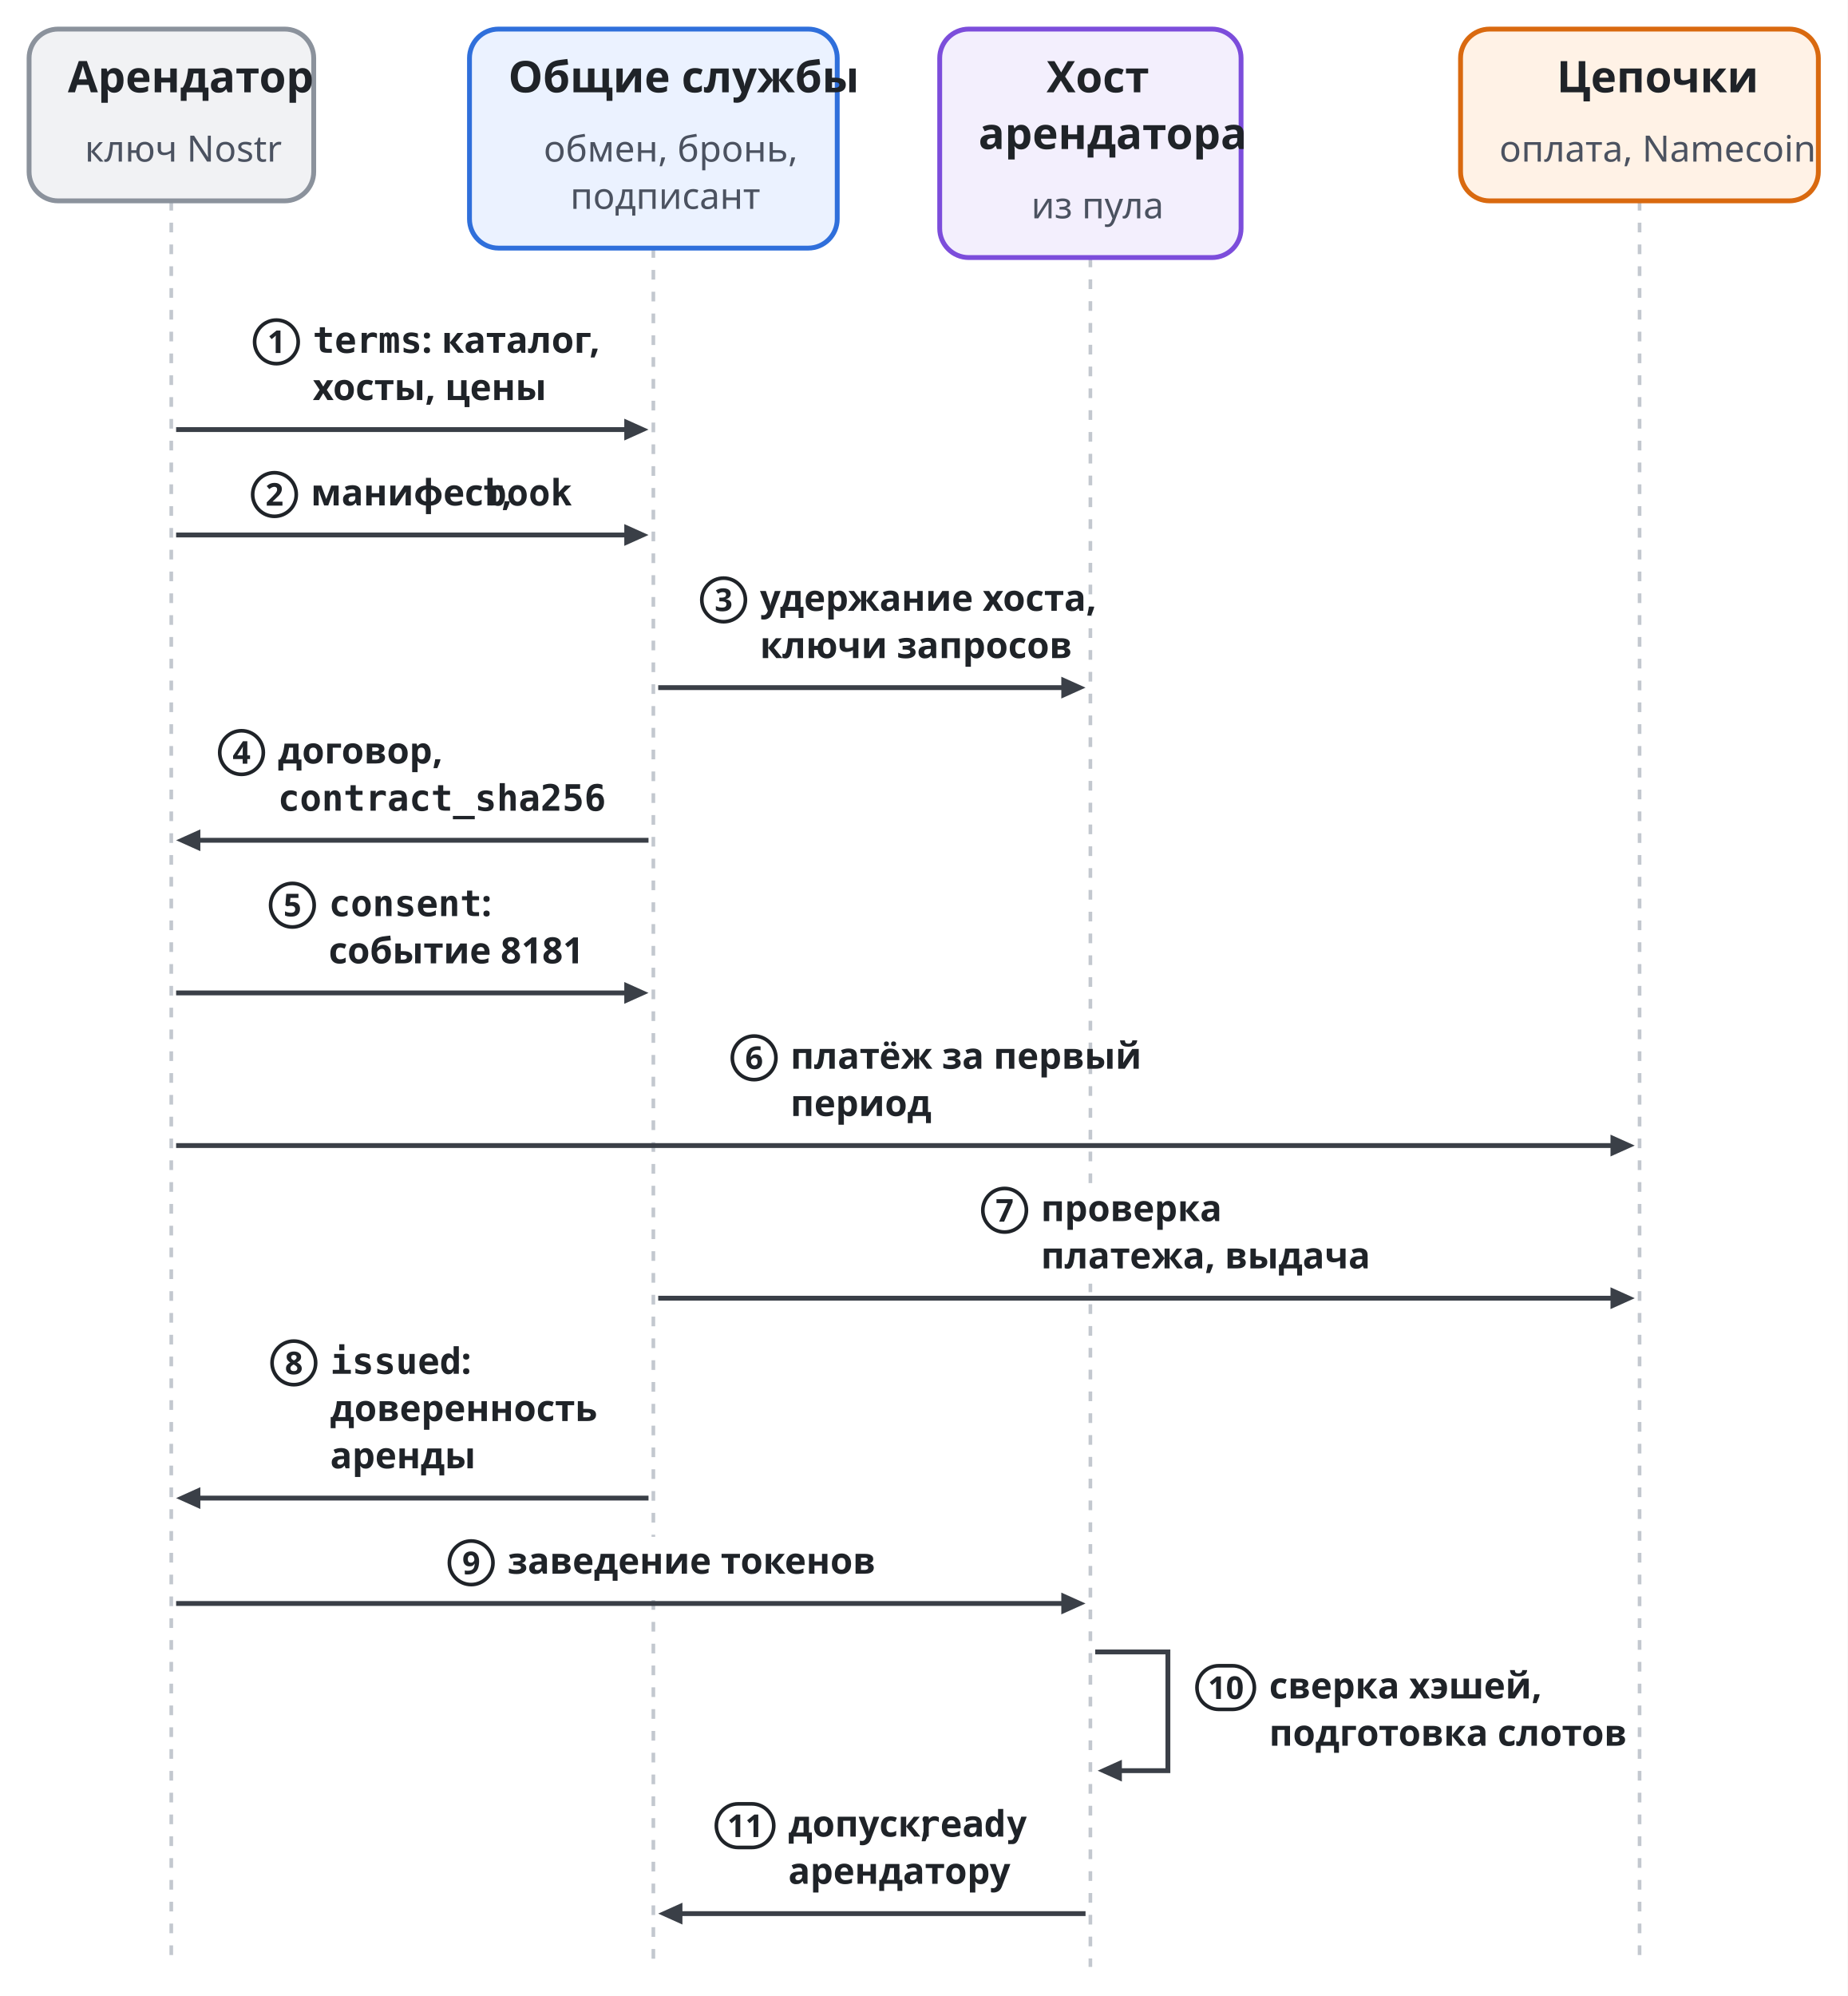
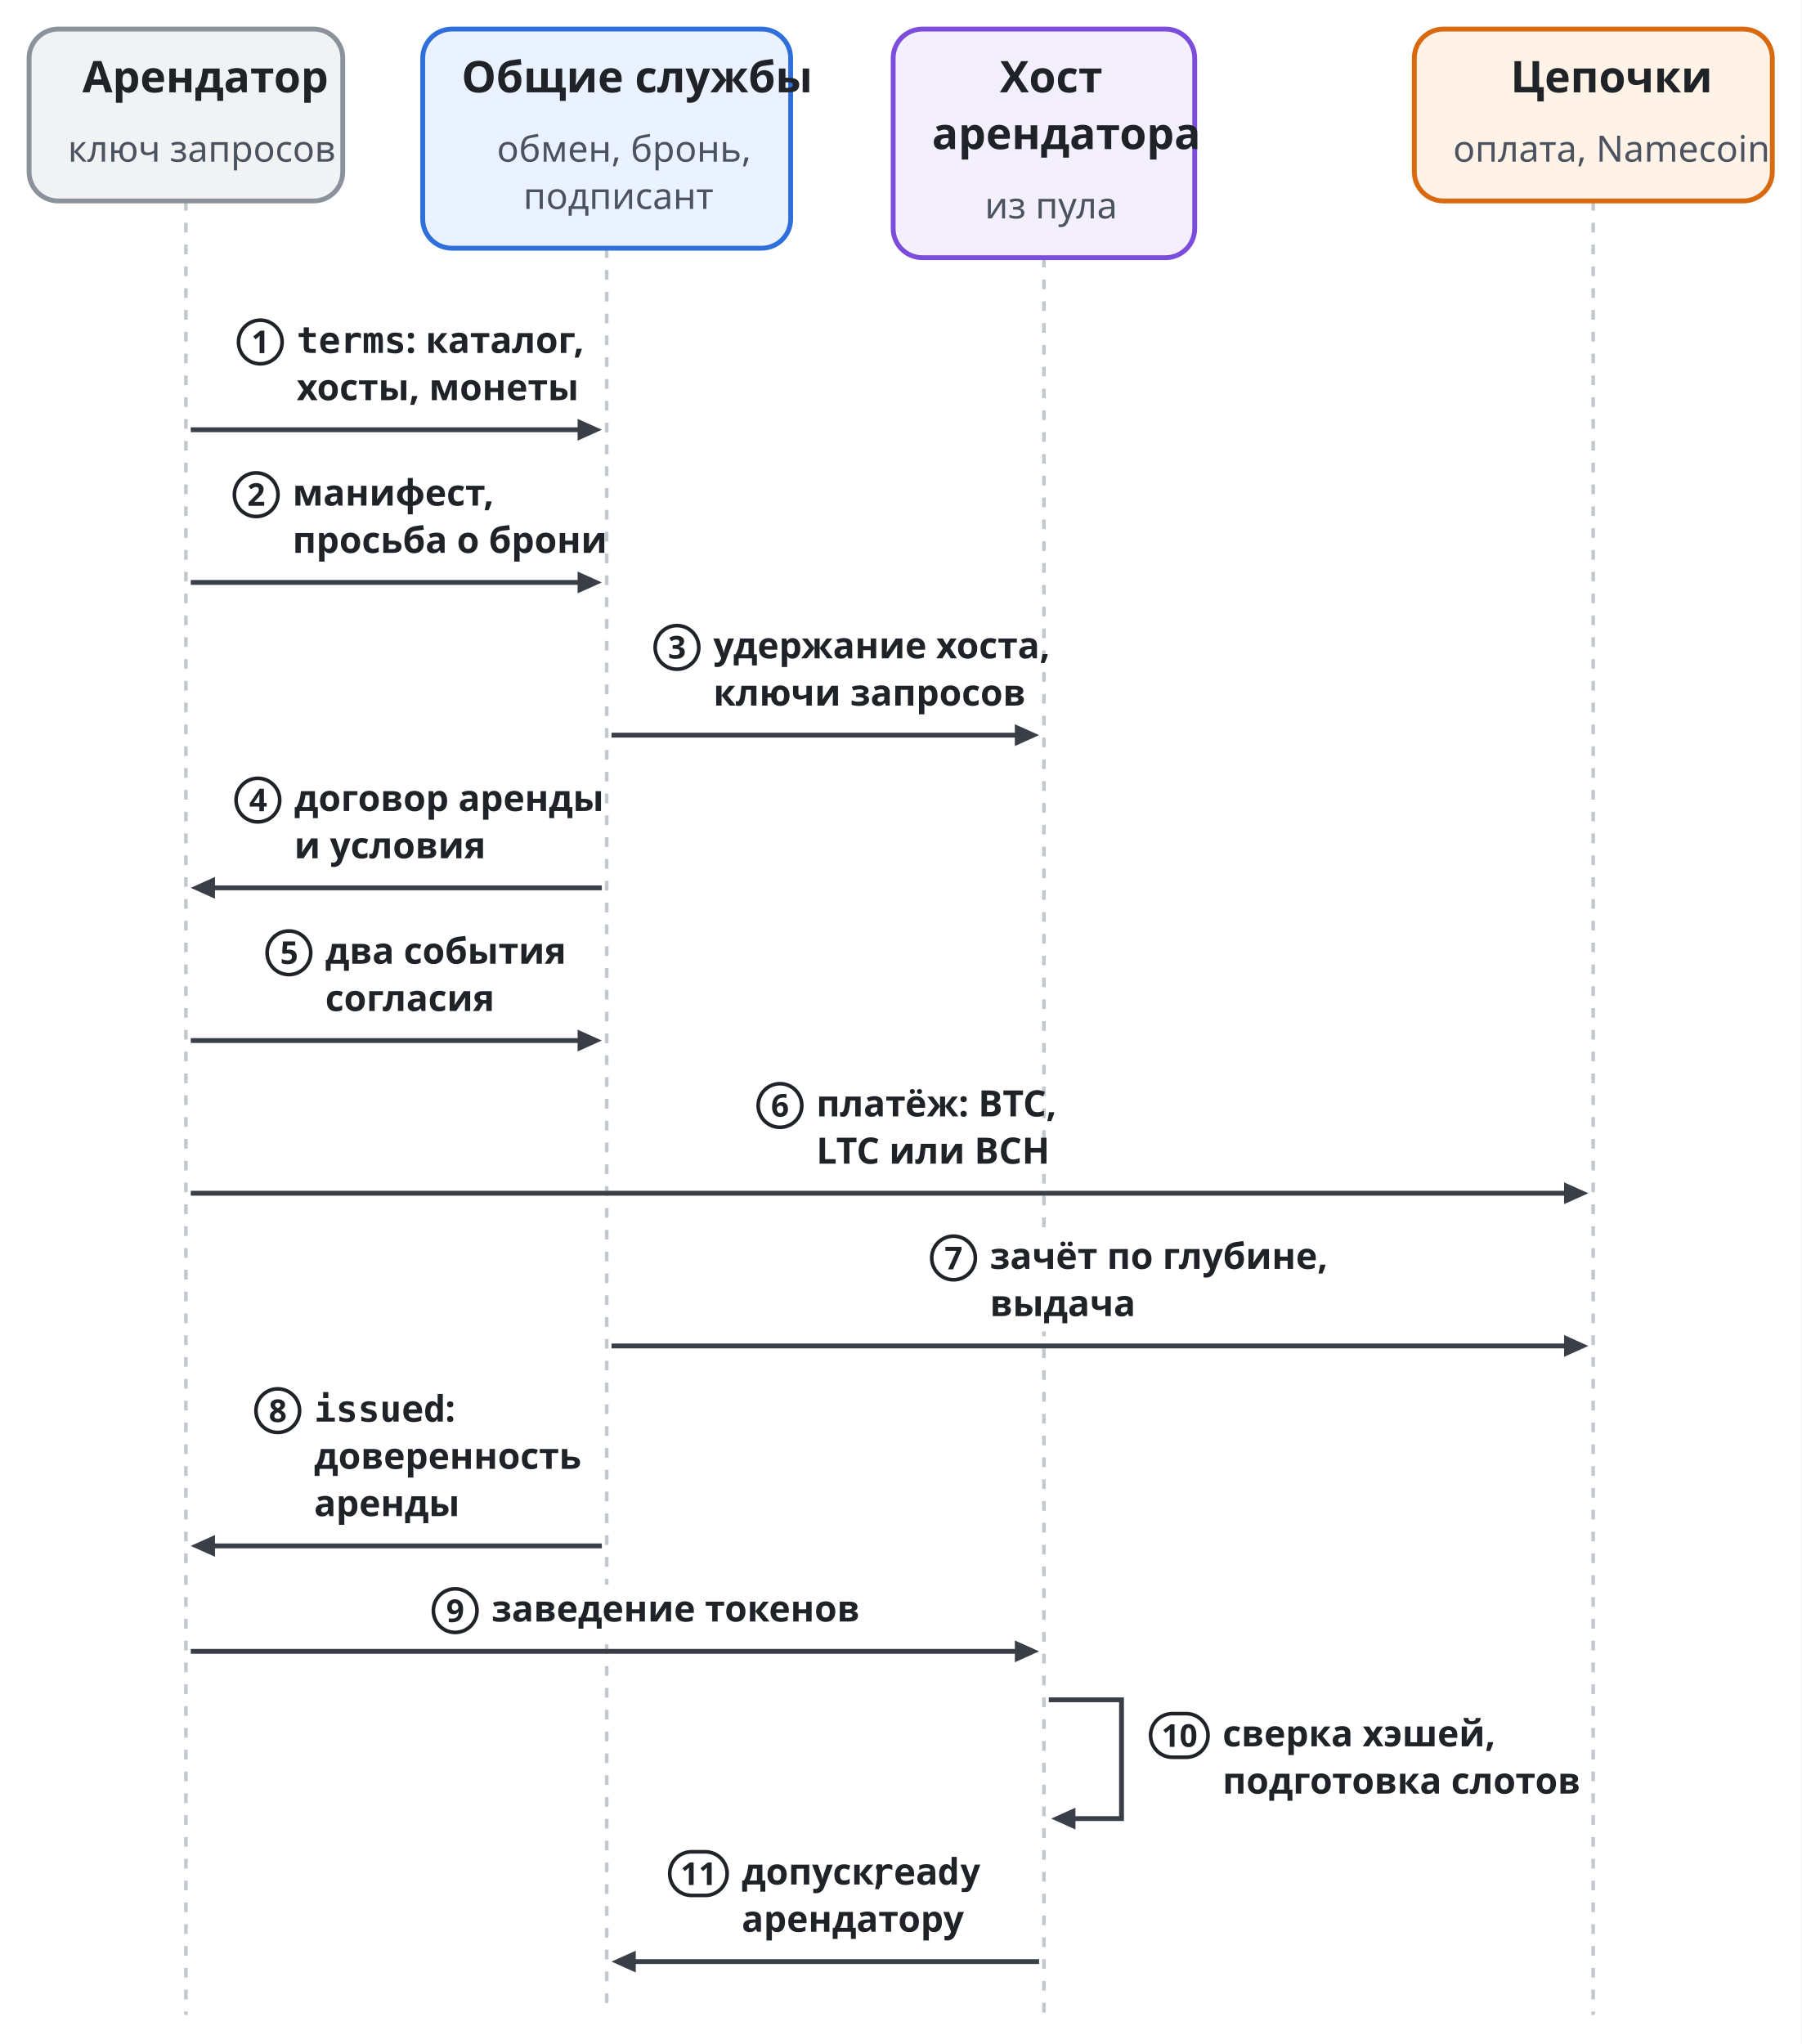
- <svg xmlns="http://www.w3.org/2000/svg" width="762.7" height="823.8" viewBox="0 0 762.7 823.8">
-   <rect width="762.7" height="823.8" fill="#ffffff" />
+ <svg xmlns="http://www.w3.org/2000/svg" width="743.2" height="843.3" viewBox="0 0 743.2 843.3">
+   <rect width="743.2" height="843.3" fill="#ffffff" />
  <g transform="translate(12 12)">
-     <g transform="translate(58.7 0)">
-       <line x1="0" y1="70.9" x2="0" y2="799.8" stroke="#c3c8cf" stroke-width="1.5" stroke-dasharray="4 5" />
-       <line x1="199" y1="90.4" x2="199" y2="799.8" stroke="#c3c8cf" stroke-width="1.5" stroke-dasharray="4 5" />
-       <line x1="379.4" y1="94.3" x2="379.4" y2="799.8" stroke="#c3c8cf" stroke-width="1.5" stroke-dasharray="4 5" />
-       <line x1="606.1" y1="70.9" x2="606.1" y2="799.8" stroke="#c3c8cf" stroke-width="1.5" stroke-dasharray="4 5" />
-       <rect x="-58.7" y="0" width="117.5" height="70.9" rx="12" fill="#f1f2f4" stroke="#8b929c" stroke-width="2" class="box" data-id="renter" />
+     <g transform="translate(64.7 0)">
+       <line x1="0" y1="70.9" x2="0" y2="819.3" stroke="#c3c8cf" stroke-width="1.5" stroke-dasharray="4 5" />
+       <line x1="173.6" y1="90.4" x2="173.6" y2="819.3" stroke="#c3c8cf" stroke-width="1.5" stroke-dasharray="4 5" />
+       <line x1="354" y1="94.3" x2="354" y2="819.3" stroke="#c3c8cf" stroke-width="1.5" stroke-dasharray="4 5" />
+       <line x1="580.6" y1="70.9" x2="580.6" y2="819.3" stroke="#c3c8cf" stroke-width="1.5" stroke-dasharray="4 5" />
+       <rect x="-64.7" y="0" width="129.4" height="70.9" rx="12" fill="#f1f2f4" stroke="#8b929c" stroke-width="2" class="box" data-id="renter" />
      <text x="-42.7" y="26.1" font-size="18" fill="#1f2328">
        <tspan font-family="PT Sans, sans-serif" font-weight="bold">Арендатор</tspan>
      </text>
-       <text x="-35.7" y="54.7" font-size="15" fill="#4b5260">
-         <tspan font-family="PT Sans, sans-serif">ключ Nostr</tspan>
-       </text>
-       <rect x="123.1" y="0" width="151.8" height="90.4" rx="12" fill="#ebf2ff" stroke="#2f6fdb" stroke-width="2" class="box" data-id="shared" />
-       <text x="139.1" y="26.1" font-size="18" fill="#1f2328">
+       <text x="-48.7" y="54.7" font-size="15" fill="#4b5260">
+         <tspan font-family="PT Sans, sans-serif">ключ запросов</tspan>
+       </text>
+       <rect x="97.7" y="0" width="151.8" height="90.4" rx="12" fill="#ebf2ff" stroke="#2f6fdb" stroke-width="2" class="box" data-id="shared" />
+       <text x="113.7" y="26.1" font-size="18" fill="#1f2328">
        <tspan font-family="PT Sans, sans-serif" font-weight="bold">Общие службы</tspan>
      </text>
-       <text x="153.7" y="54.7" font-size="15" fill="#4b5260">
+       <text x="128.3" y="54.7" font-size="15" fill="#4b5260">
        <tspan font-family="PT Sans, sans-serif">обмен, бронь,</tspan>
      </text>
-       <text x="164.7" y="74.2" font-size="15" fill="#4b5260">
+       <text x="139.2" y="74.2" font-size="15" fill="#4b5260">
        <tspan font-family="PT Sans, sans-serif">подписант</tspan>
      </text>
-       <rect x="317.2" y="0" width="124.4" height="94.3" rx="12" fill="#f3effd" stroke="#7c4ddb" stroke-width="2" class="box" data-id="host" />
-       <text x="361.3" y="26.1" font-size="18" fill="#1f2328">
+       <rect x="291.8" y="0" width="124.4" height="94.3" rx="12" fill="#f3effd" stroke="#7c4ddb" stroke-width="2" class="box" data-id="host" />
+       <text x="335.8" y="26.1" font-size="18" fill="#1f2328">
        <tspan font-family="PT Sans, sans-serif" font-weight="bold">Хост</tspan>
      </text>
-       <text x="333.2" y="49.5" font-size="18" fill="#1f2328">
+       <text x="307.8" y="49.5" font-size="18" fill="#1f2328">
        <tspan font-family="PT Sans, sans-serif" font-weight="bold">арендатора</tspan>
      </text>
-       <text x="355" y="78.1" font-size="15" fill="#4b5260">
+       <text x="329.6" y="78.1" font-size="15" fill="#4b5260">
        <tspan font-family="PT Sans, sans-serif">из пула</tspan>
      </text>
-       <rect x="532.2" y="0" width="147.7" height="70.9" rx="12" fill="#fff2e6" stroke="#d9690f" stroke-width="2" class="box" data-id="chain" />
-       <text x="571.9" y="26.1" font-size="18" fill="#1f2328">
+       <rect x="506.8" y="0" width="147.7" height="70.9" rx="12" fill="#fff2e6" stroke="#d9690f" stroke-width="2" class="box" data-id="chain" />
+       <text x="546.5" y="26.1" font-size="18" fill="#1f2328">
        <tspan font-family="PT Sans, sans-serif" font-weight="bold">Цепочки</tspan>
      </text>
-       <text x="548.2" y="54.7" font-size="15" fill="#4b5260">
+       <text x="522.8" y="54.7" font-size="15" fill="#4b5260">
        <tspan font-family="PT Sans, sans-serif">оплата, Namecoin</tspan>
      </text>
-       <path d="M 2 165.3 L 191 165.3" fill="none" stroke="#3a3f47" stroke-width="2" class="edge" data-from="renter" data-to="shared" data-edge="m0" />
-       <polygon points="197,165.3 187,160.8 187,169.8" fill="#3a3f47" />
-       <rect x="30.4" y="118.3" width="138.2" height="41" fill="#ffffff" class="plate" />
+       <path d="M 2 165.3 L 165.6 165.3" fill="none" stroke="#3a3f47" stroke-width="2" class="edge" data-from="renter" data-to="shared" data-edge="m0" />
+       <polygon points="171.6,165.3 161.6,160.8 161.6,169.8" fill="#3a3f47" />
+       <rect x="17.7" y="118.3" width="138.2" height="41" fill="#ffffff" class="plate" />
      <g class="label" data-edge="m0">
-         <circle cx="43.4" cy="129.1" r="9" fill="#ffffff" stroke="#1f2328" stroke-width="1.5" class="step" />
-         <text x="39.7" y="133.7" font-size="13" fill="#1f2328">
+         <circle cx="30.7" cy="129.1" r="9" fill="#ffffff" stroke="#1f2328" stroke-width="1.5" class="step" />
+         <text x="27" y="133.7" font-size="13" fill="#1f2328">
          <tspan font-family="PT Sans, sans-serif" font-weight="bold">1</tspan>
        </text>
-         <text x="58.4" y="133.6" font-size="15" fill="#1f2328">
+         <text x="45.7" y="133.6" font-size="15" fill="#1f2328">
          <tspan font-family="PT Mono, monospace" font-weight="bold">terms</tspan>
-           <tspan x="103.4" font-family="PT Sans, sans-serif" font-weight="bold">: каталог,</tspan>
-         </text>
-         <text x="58.4" y="153.1" font-size="15" fill="#1f2328">
-           <tspan font-family="PT Sans, sans-serif" font-weight="bold">хосты, цены</tspan>
-         </text>
-       </g>
-       <path d="M 2 208.8 L 191 208.8" fill="none" stroke="#3a3f47" stroke-width="2" class="edge" data-from="renter" data-to="shared" data-edge="m1" />
-       <polygon points="197,208.8 187,204.3 187,213.3" fill="#3a3f47" />
-       <rect x="29.6" y="181.3" width="139.8" height="21.5" fill="#ffffff" class="plate" />
+           <tspan x="90.7" font-family="PT Sans, sans-serif" font-weight="bold">: каталог,</tspan>
+         </text>
+         <text x="45.7" y="153.1" font-size="15" fill="#1f2328">
+           <tspan font-family="PT Sans, sans-serif" font-weight="bold">хосты, монеты</tspan>
+         </text>
+       </g>
+       <path d="M 2 228.3 L 165.6 228.3" fill="none" stroke="#3a3f47" stroke-width="2" class="edge" data-from="renter" data-to="shared" data-edge="m1" />
+       <polygon points="171.6,228.3 161.6,223.8 161.6,232.8" fill="#3a3f47" />
+       <rect x="16" y="181.3" width="141.6" height="41" fill="#ffffff" class="plate" />
      <g class="label" data-edge="m1">
-         <circle cx="42.6" cy="192.1" r="9" fill="#ffffff" stroke="#1f2328" stroke-width="1.5" class="step" />
-         <text x="38.9" y="196.7" font-size="13" fill="#1f2328">
+         <circle cx="29" cy="192.1" r="9" fill="#ffffff" stroke="#1f2328" stroke-width="1.5" class="step" />
+         <text x="25.3" y="196.7" font-size="13" fill="#1f2328">
          <tspan font-family="PT Sans, sans-serif" font-weight="bold">2</tspan>
        </text>
-         <text x="57.6" y="196.6" font-size="15" fill="#1f2328">
+         <text x="44" y="196.6" font-size="15" fill="#1f2328">
          <tspan font-family="PT Sans, sans-serif" font-weight="bold">манифест,</tspan>
-           <tspan x="129.4" font-family="PT Mono, monospace" font-weight="bold">book</tspan>
-         </text>
-       </g>
-       <path d="M 201 271.8 L 371.4 271.8" fill="none" stroke="#3a3f47" stroke-width="2" class="edge" data-from="shared" data-to="host" data-edge="m2" />
-       <polygon points="377.4,271.8 367.4,267.3 367.4,276.3" fill="#3a3f47" />
-       <rect x="215" y="224.8" width="148.4" height="41" fill="#ffffff" class="plate" />
+         </text>
+         <text x="44" y="216.1" font-size="15" fill="#1f2328">
+           <tspan font-family="PT Sans, sans-serif" font-weight="bold">просьба о брони</tspan>
+         </text>
+       </g>
+       <path d="M 175.6 291.3 L 346 291.3" fill="none" stroke="#3a3f47" stroke-width="2" class="edge" data-from="shared" data-to="host" data-edge="m2" />
+       <polygon points="352,291.3 342,286.8 342,295.8" fill="#3a3f47" />
+       <rect x="189.6" y="244.3" width="148.4" height="41" fill="#ffffff" class="plate" />
      <g class="label" data-edge="m2">
-         <circle cx="228" cy="235.6" r="9" fill="#ffffff" stroke="#1f2328" stroke-width="1.5" class="step" />
-         <text x="224.3" y="240.2" font-size="13" fill="#1f2328">
+         <circle cx="202.6" cy="255.1" r="9" fill="#ffffff" stroke="#1f2328" stroke-width="1.5" class="step" />
+         <text x="198.9" y="259.7" font-size="13" fill="#1f2328">
          <tspan font-family="PT Sans, sans-serif" font-weight="bold">3</tspan>
        </text>
-         <text x="243" y="240.1" font-size="15" fill="#1f2328">
+         <text x="217.6" y="259.6" font-size="15" fill="#1f2328">
          <tspan font-family="PT Sans, sans-serif" font-weight="bold">удержание хоста,</tspan>
        </text>
-         <text x="243" y="259.6" font-size="15" fill="#1f2328">
+         <text x="217.6" y="279.1" font-size="15" fill="#1f2328">
          <tspan font-family="PT Sans, sans-serif" font-weight="bold">ключи запросов</tspan>
        </text>
      </g>
-       <path d="M 197 334.8 L 8 334.8" fill="none" stroke="#3a3f47" stroke-width="2" class="edge" data-from="shared" data-to="renter" data-edge="m3" />
-       <polygon points="2,334.8 12,339.3 12,330.3" fill="#3a3f47" />
-       <rect x="16" y="287.8" width="167" height="41" fill="#ffffff" class="plate" />
+       <path d="M 171.6 354.3 L 8 354.3" fill="none" stroke="#3a3f47" stroke-width="2" class="edge" data-from="shared" data-to="renter" data-edge="m3" />
+       <polygon points="2,354.3 12,358.8 12,349.8" fill="#3a3f47" />
+       <rect x="16.7" y="307.3" width="140.1" height="41" fill="#ffffff" class="plate" />
      <g class="label" data-edge="m3">
-         <circle cx="29" cy="298.6" r="9" fill="#ffffff" stroke="#1f2328" stroke-width="1.5" class="step" />
-         <text x="25.3" y="303.2" font-size="13" fill="#1f2328">
+         <circle cx="29.7" cy="318.1" r="9" fill="#ffffff" stroke="#1f2328" stroke-width="1.5" class="step" />
+         <text x="26.1" y="322.7" font-size="13" fill="#1f2328">
          <tspan font-family="PT Sans, sans-serif" font-weight="bold">4</tspan>
        </text>
-         <text x="44" y="303.1" font-size="15" fill="#1f2328">
-           <tspan font-family="PT Sans, sans-serif" font-weight="bold">договор,</tspan>
-         </text>
-         <text x="44" y="322.6" font-size="15" fill="#1f2328">
-           <tspan font-family="PT Mono, monospace" font-weight="bold">contract_sha256</tspan>
-         </text>
-       </g>
-       <path d="M 2 397.8 L 191 397.8" fill="none" stroke="#3a3f47" stroke-width="2" class="edge" data-from="renter" data-to="shared" data-edge="m4" />
-       <polygon points="197,397.8 187,393.3 187,402.3" fill="#3a3f47" />
-       <rect x="37" y="350.8" width="125" height="41" fill="#ffffff" class="plate" />
+         <text x="44.7" y="322.6" font-size="15" fill="#1f2328">
+           <tspan font-family="PT Sans, sans-serif" font-weight="bold">договор аренды</tspan>
+         </text>
+         <text x="44.7" y="342.1" font-size="15" fill="#1f2328">
+           <tspan font-family="PT Sans, sans-serif" font-weight="bold">и условия</tspan>
+         </text>
+       </g>
+       <path d="M 2 417.3 L 165.6 417.3" fill="none" stroke="#3a3f47" stroke-width="2" class="edge" data-from="renter" data-to="shared" data-edge="m4" />
+       <polygon points="171.6,417.3 161.6,412.8 161.6,421.8" fill="#3a3f47" />
+       <rect x="29.5" y="370.3" width="114.5" height="41" fill="#ffffff" class="plate" />
      <g class="label" data-edge="m4">
-         <circle cx="50" cy="361.6" r="9" fill="#ffffff" stroke="#1f2328" stroke-width="1.5" class="step" />
-         <text x="46.3" y="366.2" font-size="13" fill="#1f2328">
+         <circle cx="42.5" cy="381.1" r="9" fill="#ffffff" stroke="#1f2328" stroke-width="1.5" class="step" />
+         <text x="38.9" y="385.7" font-size="13" fill="#1f2328">
          <tspan font-family="PT Sans, sans-serif" font-weight="bold">5</tspan>
        </text>
-         <text x="65" y="366.1" font-size="15" fill="#1f2328">
-           <tspan font-family="PT Mono, monospace" font-weight="bold">consent</tspan>
-           <tspan x="128" font-family="PT Sans, sans-serif" font-weight="bold">:</tspan>
-         </text>
-         <text x="65" y="385.6" font-size="15" fill="#1f2328">
-           <tspan font-family="PT Sans, sans-serif" font-weight="bold">событие 8181</tspan>
-         </text>
-       </g>
-       <path d="M 2 460.8 L 598.1 460.8" fill="none" stroke="#3a3f47" stroke-width="2" class="edge" data-from="renter" data-to="chain" data-edge="m5" />
-       <polygon points="604.1,460.8 594.1,456.3 594.1,465.3" fill="#3a3f47" />
-       <rect x="227.6" y="413.8" width="150.9" height="41" fill="#ffffff" class="plate" />
+         <text x="57.5" y="385.6" font-size="15" fill="#1f2328">
+           <tspan font-family="PT Sans, sans-serif" font-weight="bold">два события</tspan>
+         </text>
+         <text x="57.5" y="405.1" font-size="15" fill="#1f2328">
+           <tspan font-family="PT Sans, sans-serif" font-weight="bold">согласия</tspan>
+         </text>
+       </g>
+       <path d="M 2 480.3 L 572.6 480.3" fill="none" stroke="#3a3f47" stroke-width="2" class="edge" data-from="renter" data-to="chain" data-edge="m5" />
+       <polygon points="578.6,480.3 568.6,475.8 568.6,484.8" fill="#3a3f47" />
+       <rect x="232.1" y="433.3" width="116.5" height="41" fill="#ffffff" class="plate" />
      <g class="label" data-edge="m5">
-         <circle cx="240.6" cy="424.6" r="9" fill="#ffffff" stroke="#1f2328" stroke-width="1.5" class="step" />
-         <text x="236.9" y="429.2" font-size="13" fill="#1f2328">
+         <circle cx="245.1" cy="444.1" r="9" fill="#ffffff" stroke="#1f2328" stroke-width="1.5" class="step" />
+         <text x="241.4" y="448.7" font-size="13" fill="#1f2328">
          <tspan font-family="PT Sans, sans-serif" font-weight="bold">6</tspan>
        </text>
-         <text x="255.6" y="429.1" font-size="15" fill="#1f2328">
-           <tspan font-family="PT Sans, sans-serif" font-weight="bold">платёж за первый</tspan>
-         </text>
-         <text x="255.6" y="448.6" font-size="15" fill="#1f2328">
-           <tspan font-family="PT Sans, sans-serif" font-weight="bold">период</tspan>
-         </text>
-       </g>
-       <path d="M 201 523.8 L 598.1 523.8" fill="none" stroke="#3a3f47" stroke-width="2" class="edge" data-from="shared" data-to="chain" data-edge="m6" />
-       <polygon points="604.1,523.8 594.1,519.3 594.1,528.3" fill="#3a3f47" />
-       <rect x="331" y="476.8" width="143.2" height="41" fill="#ffffff" class="plate" />
+         <text x="260.1" y="448.6" font-size="15" fill="#1f2328">
+           <tspan font-family="PT Sans, sans-serif" font-weight="bold">платёж: BTC,</tspan>
+         </text>
+         <text x="260.1" y="468.1" font-size="15" fill="#1f2328">
+           <tspan font-family="PT Sans, sans-serif" font-weight="bold">LTC или BCH</tspan>
+         </text>
+       </g>
+       <path d="M 175.6 543.3 L 572.6 543.3" fill="none" stroke="#3a3f47" stroke-width="2" class="edge" data-from="shared" data-to="chain" data-edge="m6" />
+       <polygon points="578.6,543.3 568.6,538.8 568.6,547.8" fill="#3a3f47" />
+       <rect x="303.7" y="496.3" width="146.9" height="41" fill="#ffffff" class="plate" />
      <g class="label" data-edge="m6">
-         <circle cx="344" cy="487.5" r="9" fill="#ffffff" stroke="#1f2328" stroke-width="1.5" class="step" />
-         <text x="340.3" y="492.2" font-size="13" fill="#1f2328">
+         <circle cx="316.7" cy="507" r="9" fill="#ffffff" stroke="#1f2328" stroke-width="1.5" class="step" />
+         <text x="313" y="511.7" font-size="13" fill="#1f2328">
          <tspan font-family="PT Sans, sans-serif" font-weight="bold">7</tspan>
        </text>
-         <text x="359" y="492" font-size="15" fill="#1f2328">
-           <tspan font-family="PT Sans, sans-serif" font-weight="bold">проверка</tspan>
-         </text>
-         <text x="359" y="511.5" font-size="15" fill="#1f2328">
-           <tspan font-family="PT Sans, sans-serif" font-weight="bold">платежа, выдача</tspan>
-         </text>
-       </g>
-       <path d="M 197 606.3 L 8 606.3" fill="none" stroke="#3a3f47" stroke-width="2" class="edge" data-from="shared" data-to="renter" data-edge="m7" />
-       <polygon points="2,606.3 12,610.8 12,601.8" fill="#3a3f47" />
-       <rect x="37.6" y="539.8" width="123.8" height="60.5" fill="#ffffff" class="plate" />
+         <text x="331.7" y="511.5" font-size="15" fill="#1f2328">
+           <tspan font-family="PT Sans, sans-serif" font-weight="bold">зачёт по глубине,</tspan>
+         </text>
+         <text x="331.7" y="531" font-size="15" fill="#1f2328">
+           <tspan font-family="PT Sans, sans-serif" font-weight="bold">выдача</tspan>
+         </text>
+       </g>
+       <path d="M 171.6 625.8 L 8 625.8" fill="none" stroke="#3a3f47" stroke-width="2" class="edge" data-from="shared" data-to="renter" data-edge="m7" />
+       <polygon points="2,625.8 12,630.3 12,621.3" fill="#3a3f47" />
+       <rect x="24.9" y="559.3" width="123.8" height="60.5" fill="#ffffff" class="plate" />
      <g class="label" data-edge="m7">
-         <circle cx="50.6" cy="550.5" r="9" fill="#ffffff" stroke="#1f2328" stroke-width="1.5" class="step" />
-         <text x="46.9" y="555.2" font-size="13" fill="#1f2328">
+         <circle cx="37.9" cy="570" r="9" fill="#ffffff" stroke="#1f2328" stroke-width="1.5" class="step" />
+         <text x="34.2" y="574.7" font-size="13" fill="#1f2328">
          <tspan font-family="PT Sans, sans-serif" font-weight="bold">8</tspan>
        </text>
-         <text x="65.6" y="555" font-size="15" fill="#1f2328">
+         <text x="52.9" y="574.5" font-size="15" fill="#1f2328">
          <tspan font-family="PT Mono, monospace" font-weight="bold">issued</tspan>
-           <tspan x="119.6" font-family="PT Sans, sans-serif" font-weight="bold">:</tspan>
-         </text>
-         <text x="65.6" y="574.5" font-size="15" fill="#1f2328">
+           <tspan x="106.9" font-family="PT Sans, sans-serif" font-weight="bold">:</tspan>
+         </text>
+         <text x="52.9" y="594" font-size="15" fill="#1f2328">
          <tspan font-family="PT Sans, sans-serif" font-weight="bold">доверенность</tspan>
        </text>
-         <text x="65.6" y="594" font-size="15" fill="#1f2328">
+         <text x="52.9" y="613.5" font-size="15" fill="#1f2328">
          <tspan font-family="PT Sans, sans-serif" font-weight="bold">аренды</tspan>
        </text>
      </g>
-       <path d="M 2 649.8 L 371.4 649.8" fill="none" stroke="#3a3f47" stroke-width="2" class="edge" data-from="renter" data-to="host" data-edge="m8" />
-       <polygon points="377.4,649.8 367.4,645.3 367.4,654.3" fill="#3a3f47" />
-       <rect x="110.8" y="622.3" width="157.9" height="21.5" fill="#ffffff" class="plate" />
+       <path d="M 2 669.3 L 346 669.3" fill="none" stroke="#3a3f47" stroke-width="2" class="edge" data-from="renter" data-to="host" data-edge="m8" />
+       <polygon points="352,669.3 342,664.8 342,673.8" fill="#3a3f47" />
+       <rect x="98.1" y="641.8" width="157.9" height="21.5" fill="#ffffff" class="plate" />
      <g class="label" data-edge="m8">
-         <circle cx="123.8" cy="633" r="9" fill="#ffffff" stroke="#1f2328" stroke-width="1.5" class="step" />
-         <text x="120.1" y="637.7" font-size="13" fill="#1f2328">
+         <circle cx="111.1" cy="652.5" r="9" fill="#ffffff" stroke="#1f2328" stroke-width="1.5" class="step" />
+         <text x="107.4" y="657.2" font-size="13" fill="#1f2328">
          <tspan font-family="PT Sans, sans-serif" font-weight="bold">9</tspan>
        </text>
-         <text x="138.8" y="637.5" font-size="15" fill="#1f2328">
+         <text x="126.1" y="657" font-size="15" fill="#1f2328">
          <tspan font-family="PT Sans, sans-serif" font-weight="bold">заведение токенов</tspan>
        </text>
      </g>
-       <path d="M 381.4 669.8 L 411.4 669.8 L 411.4 718.8 L 388.4 718.8" fill="none" stroke="#3a3f47" stroke-width="2" class="edge" data-from="host" data-to="host" data-edge="m9" />
-       <polygon points="382.4,718.8 392.4,723.3 392.4,714.3" fill="#3a3f47" />
-       <rect x="419.4" y="673.8" width="160.6" height="41" fill="#ffffff" class="plate" />
+       <path d="M 356 689.3 L 386 689.3 L 386 738.3 L 363 738.3" fill="none" stroke="#3a3f47" stroke-width="2" class="edge" data-from="host" data-to="host" data-edge="m9" />
+       <polygon points="357,738.3 367,742.8 367,733.8" fill="#3a3f47" />
+       <rect x="394" y="693.3" width="160.6" height="41" fill="#ffffff" class="plate" />
      <g class="label" data-edge="m9">
-         <rect x="423.4" y="675.5" width="23.7" height="18" rx="9" fill="#ffffff" stroke="#1f2328" stroke-width="1.5" class="step" />
-         <text x="427.9" y="689.2" font-size="13" fill="#1f2328">
+         <rect x="398" y="695" width="23.7" height="18" rx="9" fill="#ffffff" stroke="#1f2328" stroke-width="1.5" class="step" />
+         <text x="402.5" y="708.7" font-size="13" fill="#1f2328">
          <tspan font-family="PT Sans, sans-serif" font-weight="bold">10</tspan>
        </text>
-         <text x="453.2" y="689" font-size="15" fill="#1f2328">
+         <text x="427.7" y="708.5" font-size="15" fill="#1f2328">
          <tspan font-family="PT Sans, sans-serif" font-weight="bold">сверка хэшей,</tspan>
        </text>
-         <text x="453.2" y="708.5" font-size="15" fill="#1f2328">
+         <text x="427.7" y="728" font-size="15" fill="#1f2328">
          <tspan font-family="PT Sans, sans-serif" font-weight="bold">подготовка слотов</tspan>
        </text>
      </g>
-       <path d="M 377.4 777.8 L 207 777.8" fill="none" stroke="#3a3f47" stroke-width="2" class="edge" data-from="host" data-to="shared" data-edge="m10" />
-       <polygon points="201,777.8 211,782.3 211,773.3" fill="#3a3f47" />
-       <rect x="221" y="730.8" width="136.4" height="41" fill="#ffffff" class="plate" />
+       <path d="M 352 797.3 L 181.6 797.3" fill="none" stroke="#3a3f47" stroke-width="2" class="edge" data-from="host" data-to="shared" data-edge="m10" />
+       <polygon points="175.6,797.3 185.6,801.8 185.6,792.8" fill="#3a3f47" />
+       <rect x="195.6" y="750.3" width="136.4" height="41" fill="#ffffff" class="plate" />
      <g class="label" data-edge="m10">
-         <rect x="225" y="732.5" width="23.7" height="18" rx="9" fill="#ffffff" stroke="#1f2328" stroke-width="1.5" class="step" />
-         <text x="229.5" y="746.2" font-size="13" fill="#1f2328">
+         <rect x="199.6" y="752" width="23.7" height="18" rx="9" fill="#ffffff" stroke="#1f2328" stroke-width="1.5" class="step" />
+         <text x="204.1" y="765.7" font-size="13" fill="#1f2328">
          <tspan font-family="PT Sans, sans-serif" font-weight="bold">11</tspan>
        </text>
-         <text x="254.7" y="746" font-size="15" fill="#1f2328">
+         <text x="229.3" y="765.5" font-size="15" fill="#1f2328">
          <tspan font-family="PT Sans, sans-serif" font-weight="bold">допуск;</tspan>
-           <tspan x="308.4" font-family="PT Mono, monospace" font-weight="bold">ready</tspan>
-         </text>
-         <text x="254.7" y="765.5" font-size="15" fill="#1f2328">
+           <tspan x="283" font-family="PT Mono, monospace" font-weight="bold">ready</tspan>
+         </text>
+         <text x="229.3" y="785" font-size="15" fill="#1f2328">
          <tspan font-family="PT Sans, sans-serif" font-weight="bold">арендатору</tspan>
        </text>
      </g>
    </g>
  </g>
</svg>
